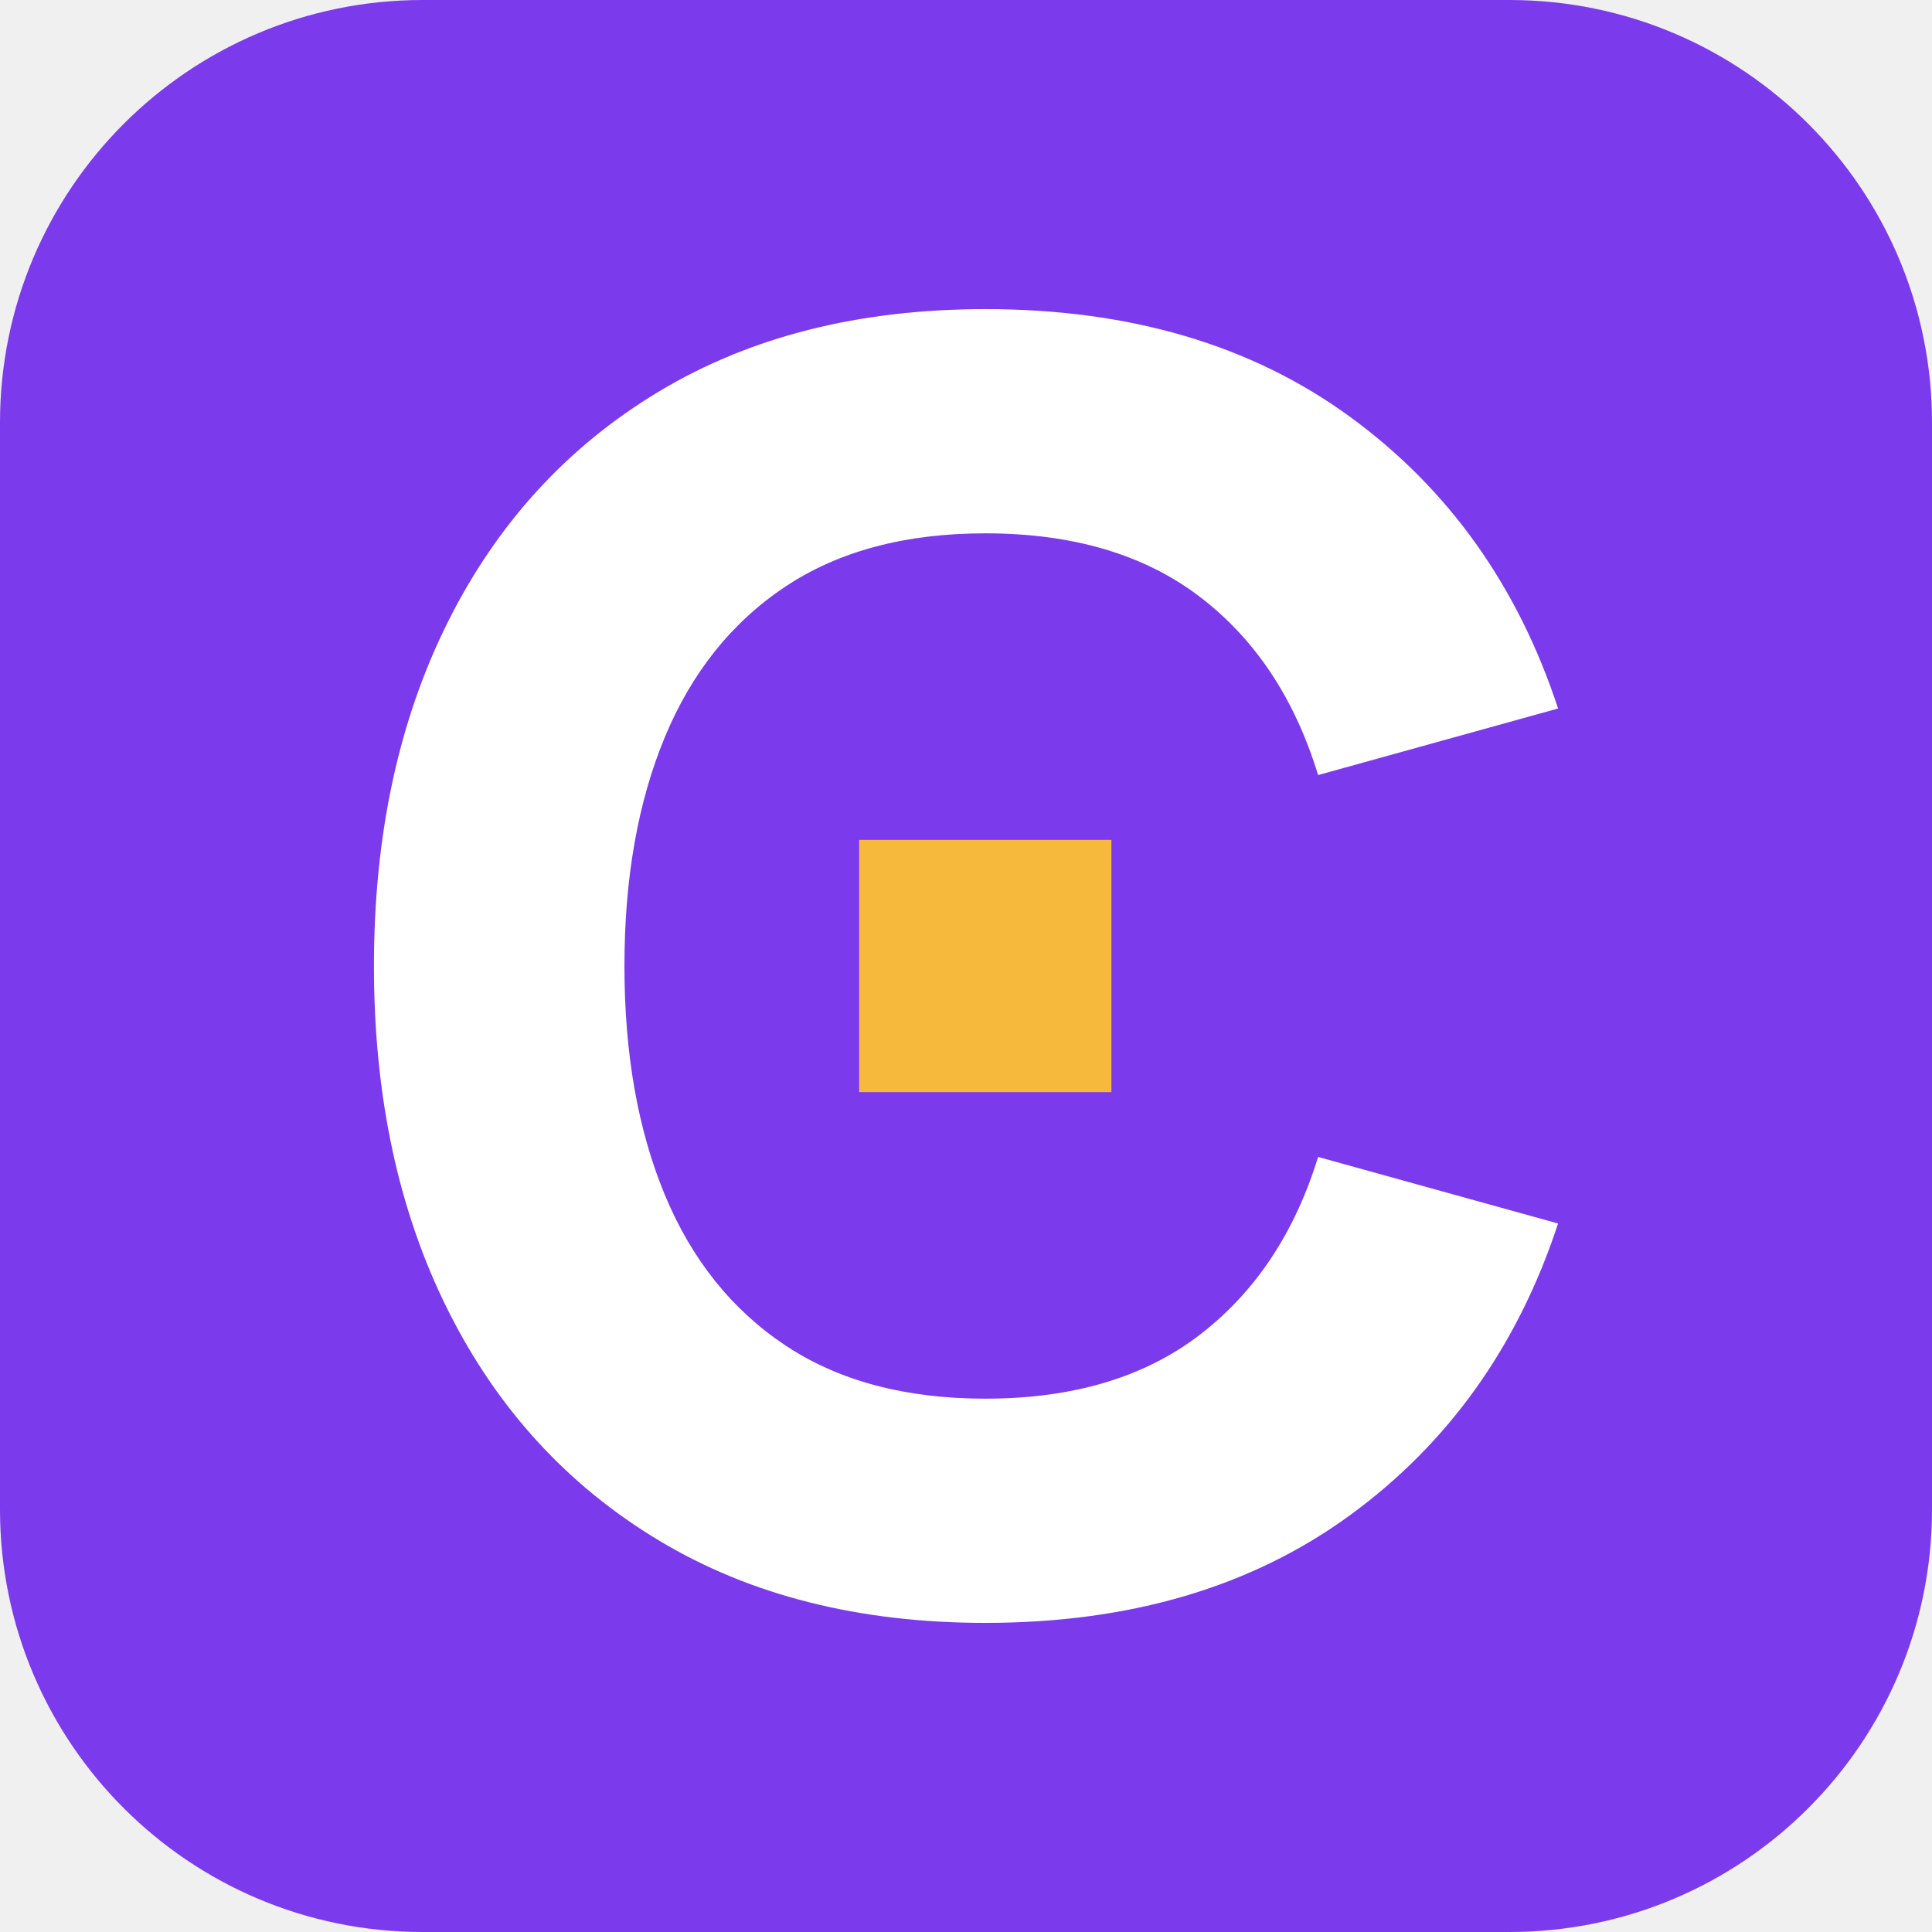
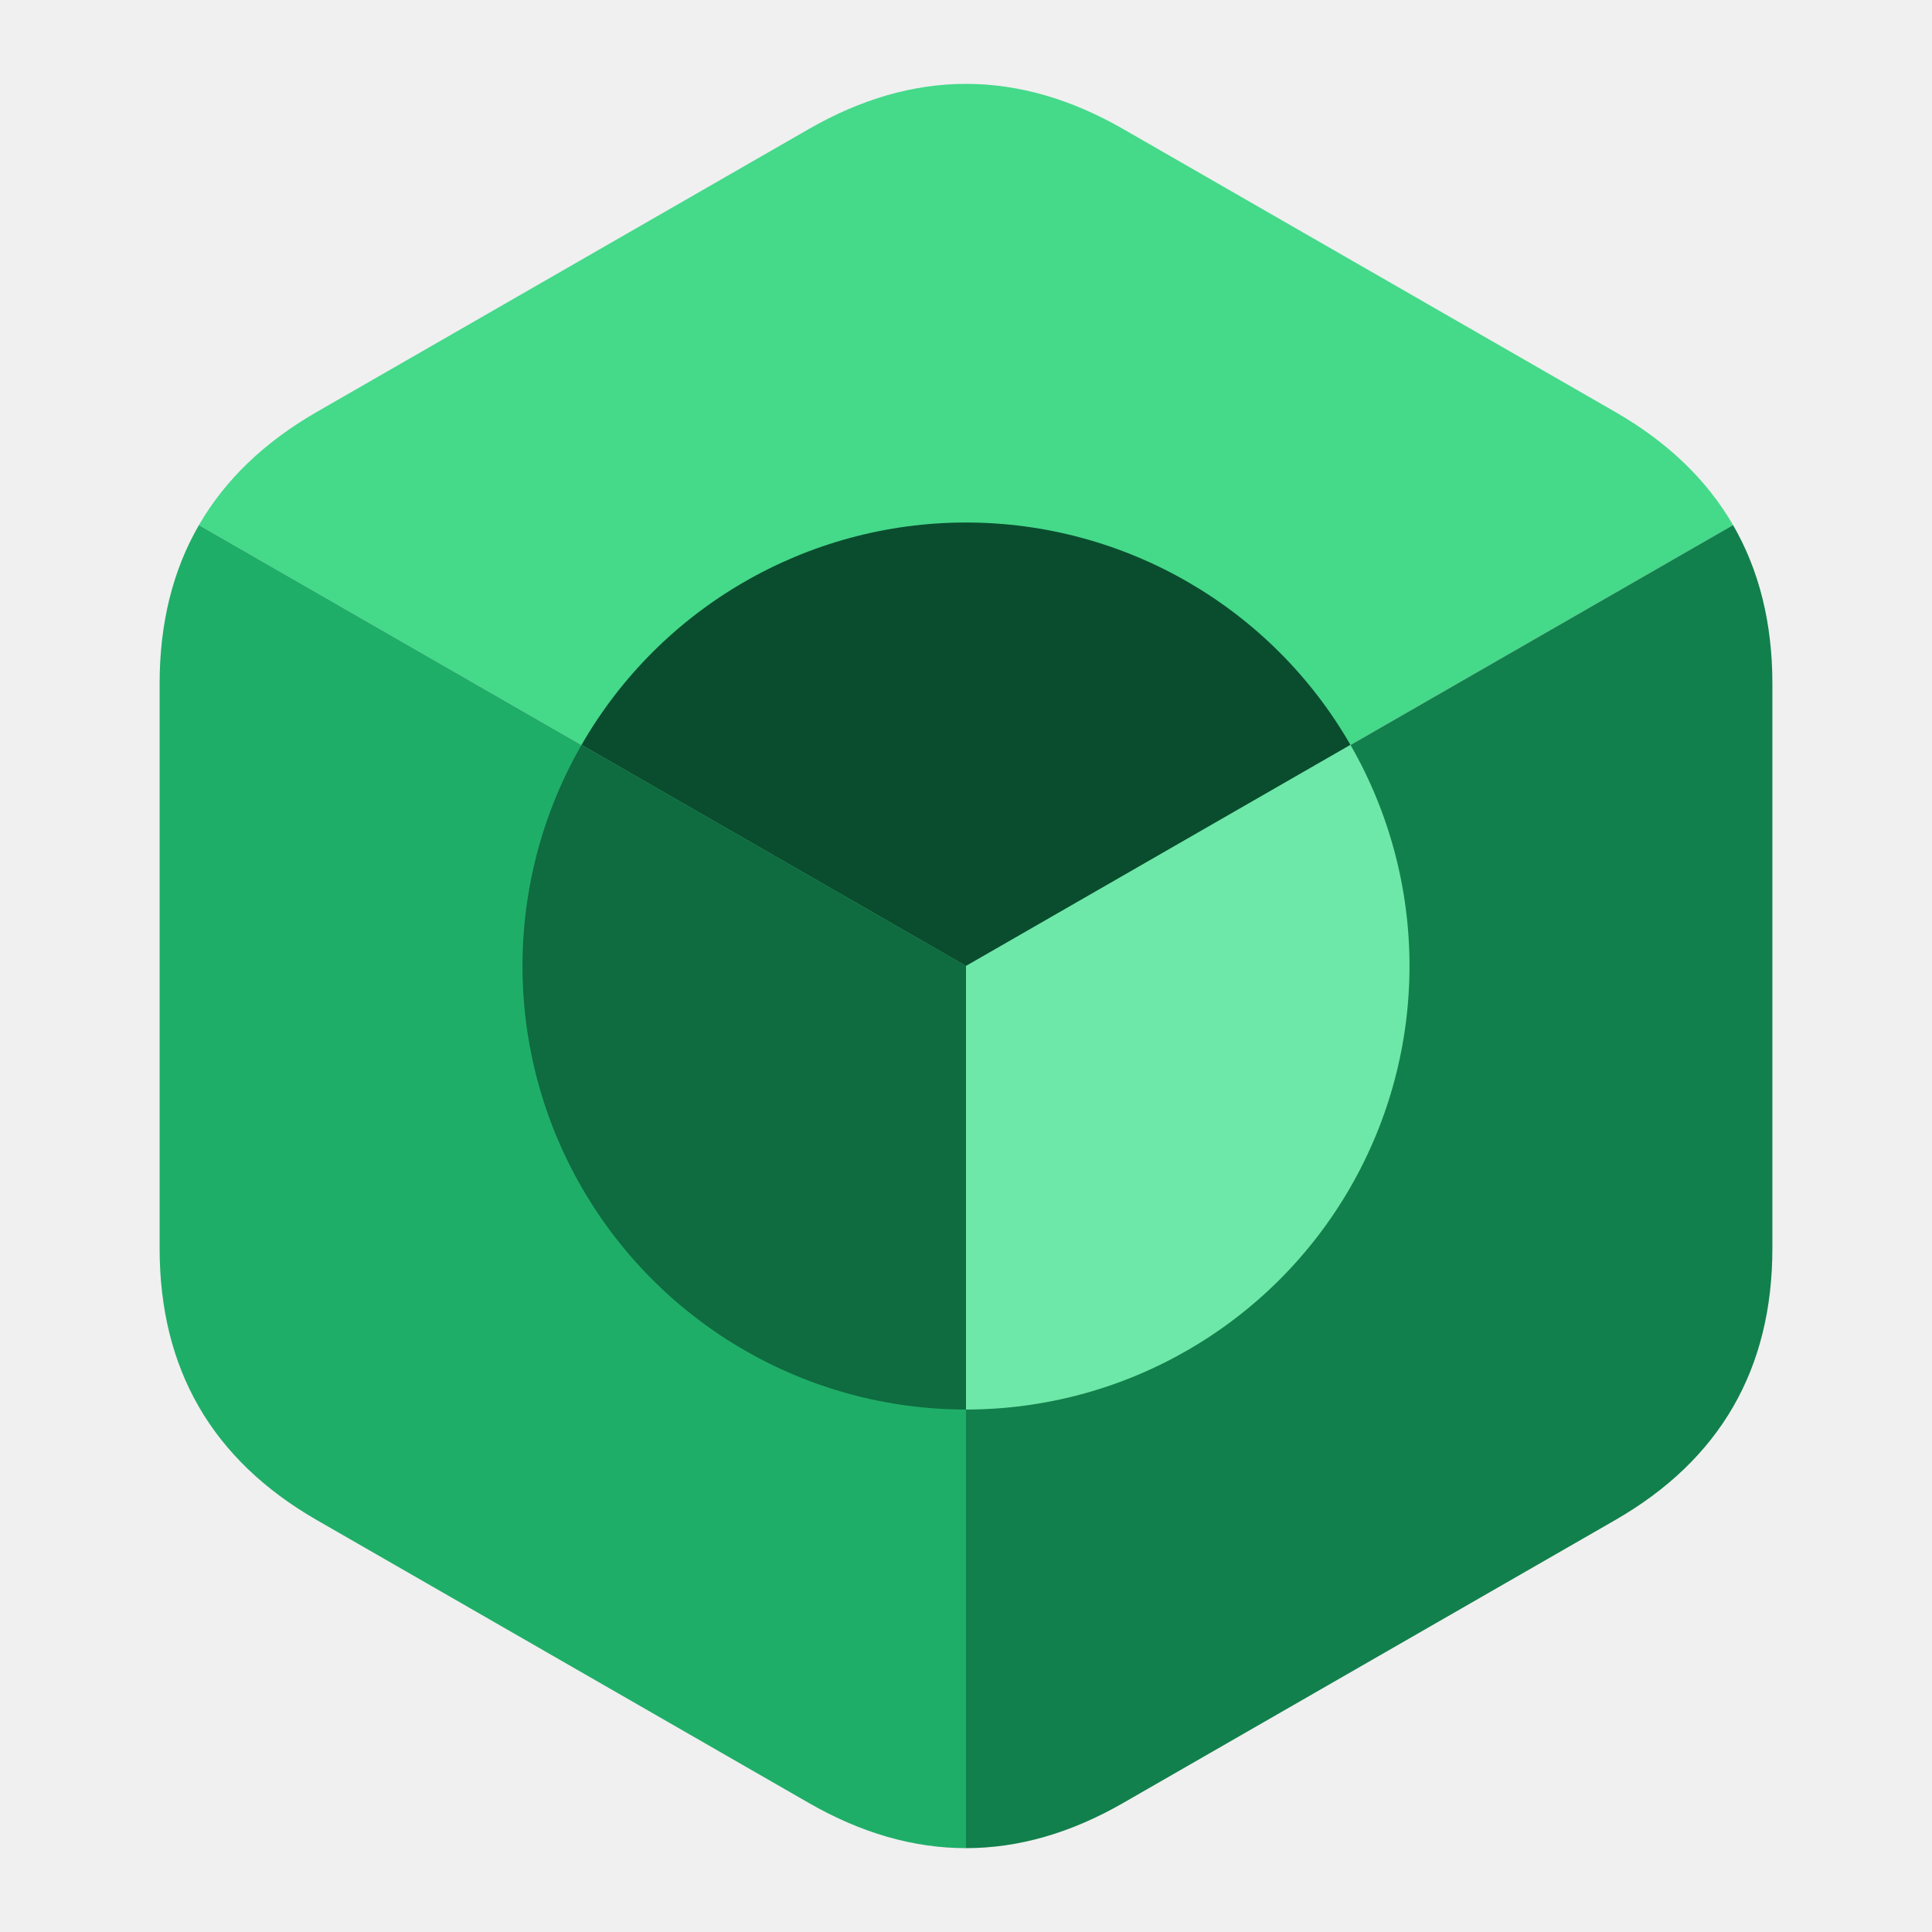
<svg xmlns="http://www.w3.org/2000/svg" viewBox="0 0 512 512" width="512" height="512">
-   <rect width="512" height="512" rx="112" fill="#7C3AED" />
-   <g transform="translate(99.10 81.92) scale(0.232107)">
-     <path d="M698 1500Q482 1500 325.5 1406Q169 1312 84.5 1143Q0 974 0 750Q0 526 84.5 357Q169 188 325.5 94Q482 0 698 0Q946 0 1114.5 123Q1283 246 1352 456L1078 532Q1038 401 943 328.5Q848 256 698 256Q561 256 469.5 317Q378 378 332 489Q286 600 286 750Q286 900 332 1011Q378 1122 469.5 1183Q561 1244 698 1244Q848 1244 943 1171Q1038 1098 1078 968L1352 1044Q1283 1254 1114.5 1377Q946 1500 698 1500Z" fill="#FFFFFF" />
-     <path d="M554 894V606H842V894Z" fill="#F6B93B" />
-   </g>
+   <path fill="#45D98A" d="M256 256L52.72 139.15Q63.14 121.14 83.98 109.15L214.32 34.21Q256 10.24 297.68 34.21L428.02 109.15Q448.86 121.14 459.28 139.15Z" />
+   <path fill="#12804C" d="M256 256L459.28 139.15Q469.7 157.16 469.7 181.2L469.7 330.8Q469.7 378.88 428.02 402.85L297.68 477.79Q276.84 489.78 256 489.78Z" />
+   <path fill="#1FAE68" d="M256 256L256 489.78Q235.16 489.78 214.32 477.79L83.98 402.85Q42.3 378.88 42.3 330.8L42.3 181.2Q42.3 157.16 52.72 139.15Z" />
+   <path fill="#0A4D2E" d="M256 256L154.11 197.41A117.54 117.54 0 0 1 357.89 197.41Z" />
+   <path fill="#6EE8A8" d="M256 256L357.89 197.41A117.54 117.54 0 0 1 256 373.54Z" />
+   <path fill="#0F6B40" d="M256 256L256 373.54A117.54 117.54 0 0 1 154.11 197.41Z" />
</svg>
